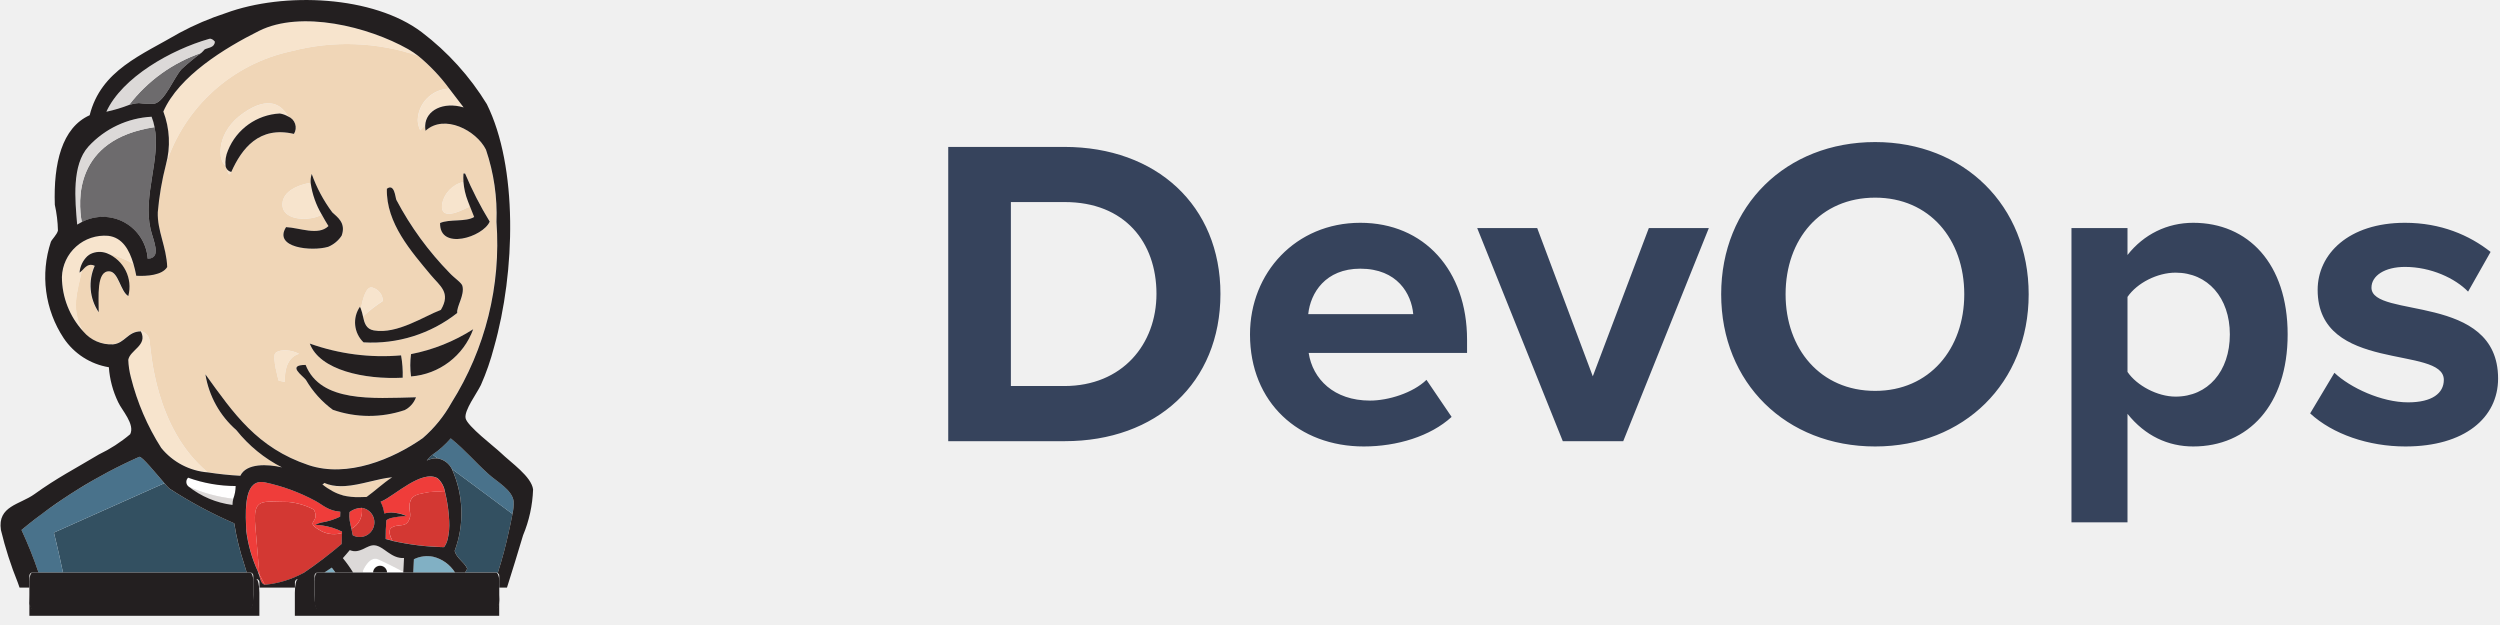
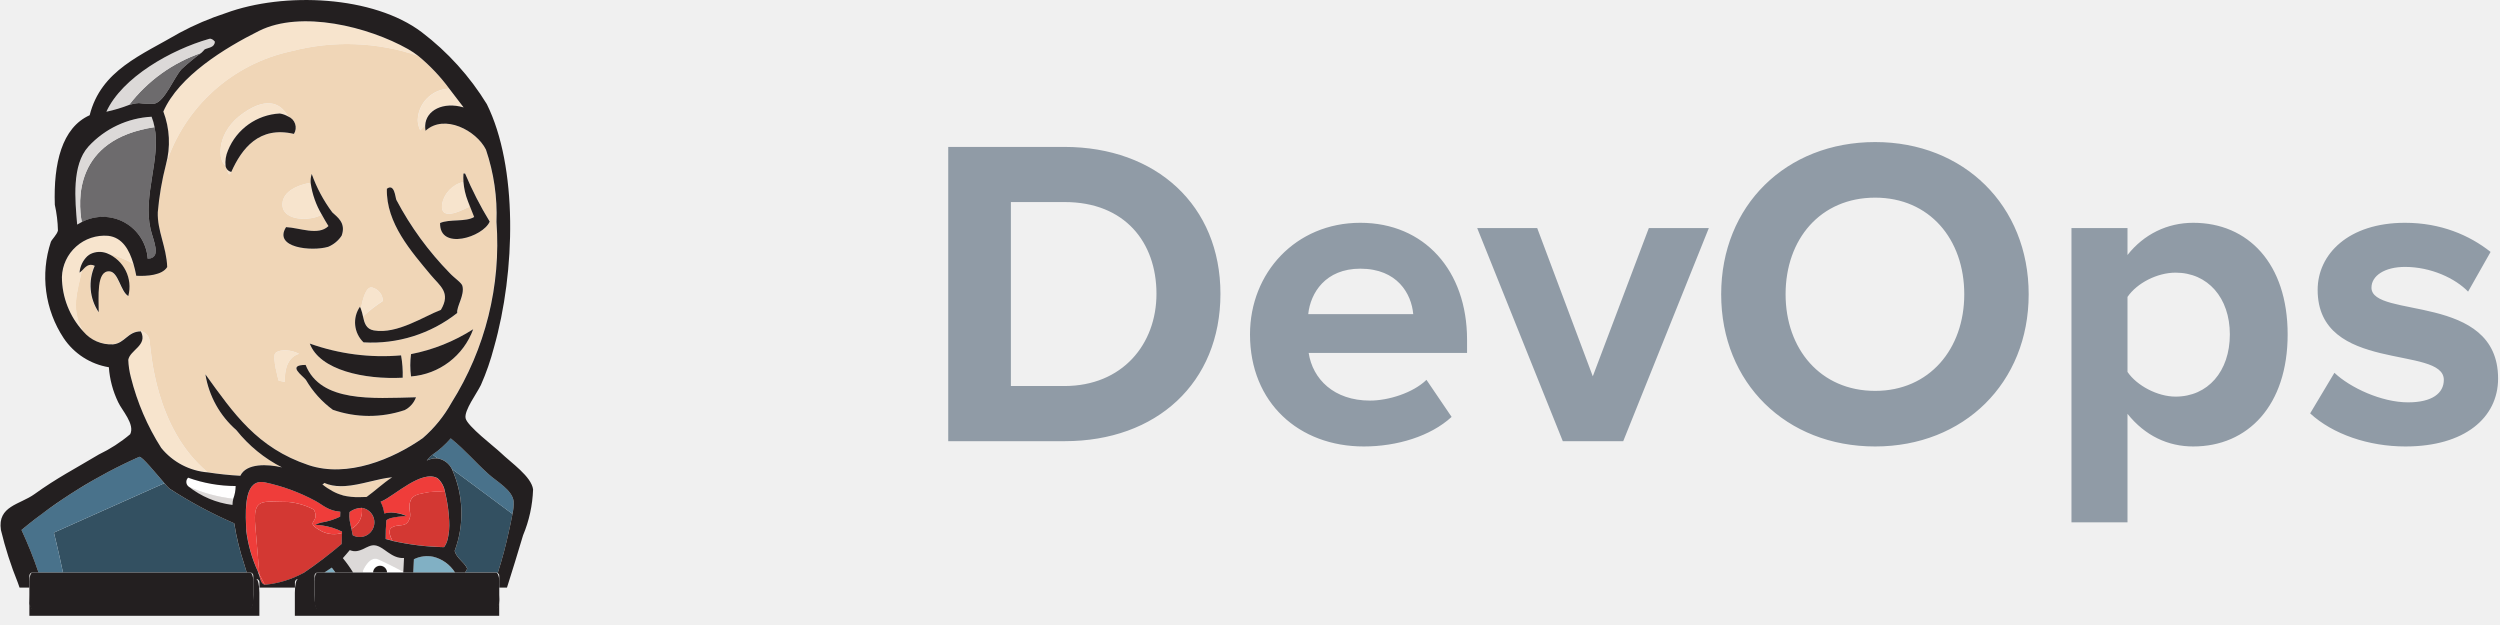
<svg xmlns="http://www.w3.org/2000/svg" width="68px" height="17px" viewBox="0 0 68 17" version="1.1">
  <g id="服务组件" stroke="none" stroke-width="1" fill="none" fill-rule="evenodd">
    <g transform="translate(-1091, -265)" fill-rule="nonzero" id="编组-4">
      <g transform="translate(1091, 265)">
-         <path d="M28.96,12 L25.792,12 L25.792,3.996 L28.948,3.996 C31.456,3.996 33.196,5.592 33.196,7.992 C33.196,10.416 31.456,12 28.96,12 Z M28.948,10.5 C30.532,10.5 31.456,9.36 31.456,7.992 C31.456,6.588 30.592,5.496 28.96,5.496 L27.496,5.496 L27.496,10.5 L28.948,10.5 Z M37.096,12.144 C35.332,12.144 34,10.956 34,9.096 C34,7.416 35.248,6.06 37,6.06 C38.74,6.06 39.904,7.356 39.904,9.24 L39.904,9.6 L35.596,9.6 C35.704,10.308 36.28,10.896 37.264,10.896 C37.756,10.896 38.428,10.692 38.8,10.332 L39.484,11.34 C38.908,11.868 37.996,12.144 37.096,12.144 Z M38.44,8.544 C38.392,7.992 38.008,7.308 37,7.308 C36.052,7.308 35.644,7.968 35.584,8.544 L38.44,8.544 Z M44.152,12 L42.508,12 L40.18,6.204 L41.812,6.204 L43.324,10.236 L44.848,6.204 L46.48,6.204 L44.152,12 Z M51.004,12.144 C48.58,12.144 46.816,10.416 46.816,8.004 C46.816,5.592 48.58,3.864 51.004,3.864 C53.416,3.864 55.18,5.592 55.18,8.004 C55.18,10.416 53.416,12.144 51.004,12.144 Z M51.004,10.632 C52.48,10.632 53.428,9.492 53.428,8.004 C53.428,6.504 52.48,5.376 51.004,5.376 C49.516,5.376 48.568,6.504 48.568,8.004 C48.568,9.492 49.516,10.632 51.004,10.632 Z M59.656,12.144 C58.972,12.144 58.348,11.856 57.868,11.256 L57.868,14.208 L56.344,14.208 L56.344,6.204 L57.868,6.204 L57.868,6.936 C58.312,6.372 58.948,6.06 59.656,6.06 C61.144,6.06 62.224,7.164 62.224,9.096 C62.224,11.028 61.144,12.144 59.656,12.144 Z M59.176,10.788 C60.052,10.788 60.652,10.104 60.652,9.096 C60.652,8.1 60.052,7.416 59.176,7.416 C58.684,7.416 58.132,7.692 57.868,8.076 L57.868,10.116 C58.12,10.488 58.684,10.788 59.176,10.788 Z M65.428,12.144 C64.42,12.144 63.448,11.808 62.836,11.244 L63.496,10.14 C63.928,10.548 64.78,10.944 65.5,10.944 C66.16,10.944 66.472,10.692 66.472,10.332 C66.472,9.384 63.04,10.164 63.04,7.884 C63.04,6.912 63.88,6.06 65.416,6.06 C66.388,6.06 67.168,6.396 67.744,6.852 L67.132,7.932 C66.784,7.572 66.124,7.26 65.416,7.26 C64.864,7.26 64.504,7.5 64.504,7.824 C64.504,8.676 67.948,7.956 67.948,10.296 C67.948,11.364 67.036,12.144 65.428,12.144 Z" id="DevOps" fill="#36435C" />
+         <path d="M28.96,12 L25.792,12 L25.792,3.996 L28.948,3.996 C31.456,3.996 33.196,5.592 33.196,7.992 C33.196,10.416 31.456,12 28.96,12 Z M28.948,10.5 C30.532,10.5 31.456,9.36 31.456,7.992 C31.456,6.588 30.592,5.496 28.96,5.496 L27.496,5.496 L27.496,10.5 L28.948,10.5 Z M37.096,12.144 C35.332,12.144 34,10.956 34,9.096 C34,7.416 35.248,6.06 37,6.06 C38.74,6.06 39.904,7.356 39.904,9.24 L39.904,9.6 L35.596,9.6 C35.704,10.308 36.28,10.896 37.264,10.896 C37.756,10.896 38.428,10.692 38.8,10.332 L39.484,11.34 C38.908,11.868 37.996,12.144 37.096,12.144 Z M38.44,8.544 C38.392,7.992 38.008,7.308 37,7.308 C36.052,7.308 35.644,7.968 35.584,8.544 L38.44,8.544 Z M44.152,12 L42.508,12 L40.18,6.204 L41.812,6.204 L43.324,10.236 L44.848,6.204 L46.48,6.204 L44.152,12 Z M51.004,12.144 C48.58,12.144 46.816,10.416 46.816,8.004 C46.816,5.592 48.58,3.864 51.004,3.864 C53.416,3.864 55.18,5.592 55.18,8.004 C55.18,10.416 53.416,12.144 51.004,12.144 Z M51.004,10.632 C52.48,10.632 53.428,9.492 53.428,8.004 C53.428,6.504 52.48,5.376 51.004,5.376 C49.516,5.376 48.568,6.504 48.568,8.004 C48.568,9.492 49.516,10.632 51.004,10.632 Z M59.656,12.144 C58.972,12.144 58.348,11.856 57.868,11.256 L57.868,14.208 L56.344,14.208 L56.344,6.204 L57.868,6.204 L57.868,6.936 C58.312,6.372 58.948,6.06 59.656,6.06 C61.144,6.06 62.224,7.164 62.224,9.096 C62.224,11.028 61.144,12.144 59.656,12.144 Z M59.176,10.788 C60.052,10.788 60.652,10.104 60.652,9.096 C60.652,8.1 60.052,7.416 59.176,7.416 C58.684,7.416 58.132,7.692 57.868,8.076 L57.868,10.116 C58.12,10.488 58.684,10.788 59.176,10.788 Z M65.428,12.144 C64.42,12.144 63.448,11.808 62.836,11.244 L63.496,10.14 C63.928,10.548 64.78,10.944 65.5,10.944 C66.16,10.944 66.472,10.692 66.472,10.332 C66.472,9.384 63.04,10.164 63.04,7.884 C63.04,6.912 63.88,6.06 65.416,6.06 C66.388,6.06 67.168,6.396 67.744,6.852 L67.132,7.932 C66.784,7.572 66.124,7.26 65.416,7.26 C64.864,7.26 64.504,7.5 64.504,7.824 C64.504,8.676 67.948,7.956 67.948,10.296 C67.948,11.364 67.036,12.144 65.428,12.144 Z" id="DevOps" fill="#909ba6" />
        <g id="file_type_jenkins" transform="translate(0, 0)">
          <path d="M2.371,7.007 C2.402,6.968 2.435,6.934 2.471,6.907 C2.434,6.931 2.401,6.965 2.371,7.007 L2.371,7.007 Z M4.07,9.277 C4.104,9.517 4.207,11.654 5.649,12.845 C5.942,12.89 6.237,12.921 6.533,12.937 C6.693,12.595 7.282,12.621 7.666,12.709 C7.185,12.463 6.761,12.117 6.424,11.694 C5.976,11.302 5.678,10.766 5.584,10.178 C6.353,11.245 6.989,12.176 8.388,12.647 C9.447,13.002 10.683,12.484 11.497,11.913 C11.81,11.641 12.074,11.317 12.276,10.954 C13.198,9.486 13.627,7.762 13.5,6.033 C13.526,5.366 13.429,4.699 13.215,4.066 C12.956,3.548 12.082,3.085 11.571,3.553 C11.562,3.506 11.559,3.459 11.562,3.412 C11.48,3.489 11.431,3.545 11.431,3.545 C11.388,3.458 11.364,3.363 11.361,3.267 C11.376,2.8 11.751,2.426 12.217,2.41 C11.974,2.079 11.69,1.779 11.373,1.518 C10.26,1.138 9.059,1.094 7.921,1.392 C6.316,1.737 5.016,2.911 4.511,4.474 C4.402,4.898 4.328,5.33 4.289,5.766 C4.272,6.27 4.527,6.71 4.546,7.259 C4.41,7.484 3.993,7.512 3.705,7.497 C3.684,7.388 3.658,7.28 3.627,7.174 C3.4,7.047 3.157,6.951 2.905,6.888 C3.363,7.076 3.61,7.574 3.481,8.052 C3.268,7.93 3.217,7.395 2.967,7.38 C2.61,7.358 2.675,8.074 2.677,8.493 C2.425,8.119 2.384,7.641 2.568,7.23 C2.406,7.15 2.315,7.264 2.226,7.354 C2.099,7.945 1.914,8.423 2.261,9.02 C2.462,9.254 2.761,9.38 3.068,9.363 C3.392,9.331 3.471,9.007 3.824,9.01 C3.958,9.031 4.06,9.142 4.07,9.277 L4.07,9.277 Z M7.751,10.388 L7.58,10.354 C7.58,10.354 7.401,9.726 7.487,9.608 C7.533,9.547 7.784,9.455 8.135,9.624 C8.133,9.625 7.716,9.694 7.751,10.388 L7.751,10.388 Z M11.008,11.154 C10.374,11.369 9.685,11.366 9.053,11.146 C8.755,10.928 8.506,10.65 8.32,10.331 C8.232,10.217 7.791,9.927 8.313,9.927 C8.723,10.954 10.129,10.835 11.314,10.807 C11.259,10.957 11.15,11.081 11.008,11.154 L11.008,11.154 Z M11.179,10.241 C11.152,10.039 11.152,9.835 11.179,9.634 C11.78,9.516 12.353,9.287 12.869,8.957 C12.607,9.68 11.945,10.181 11.179,10.239 L11.179,10.241 Z M12.752,5.633 C12.648,5.667 11.97,6.068 12.023,5.563 C12.077,5.259 12.308,5.017 12.609,4.948 C12.604,4.872 12.604,4.796 12.609,4.72 L12.654,4.72 C12.844,5.172 13.067,5.609 13.323,6.027 C13.142,6.448 11.953,6.82 11.972,6.065 C12.229,5.951 12.673,6.042 12.9,5.899 C12.847,5.752 12.786,5.613 12.729,5.467 L12.752,5.633 Z M9.792,8.344 C9.802,8.362 9.811,8.381 9.818,8.401 C9.87,8.112 9.966,7.773 10.131,7.823 C10.295,7.869 10.411,8.016 10.416,8.187 C10.224,8.311 10.043,8.452 9.875,8.608 C9.912,8.779 9.957,8.951 10.174,8.989 C10.805,9.097 11.54,8.603 11.994,8.431 C12.275,7.956 11.969,7.781 11.716,7.476 C11.197,6.848 10.5,6.074 10.525,5.135 C10.735,4.983 10.754,5.368 10.783,5.438 C11.169,6.168 11.658,6.838 12.235,7.428 C12.357,7.561 12.558,7.69 12.581,7.778 C12.645,8.036 12.413,8.344 12.44,8.514 C11.716,9.084 10.809,9.368 9.891,9.314 C9.624,9.058 9.582,8.647 9.791,8.342 L9.792,8.344 Z M10.909,9.669 C10.946,9.868 10.96,10.071 10.953,10.274 C9.919,10.326 8.697,10.07 8.426,9.344 C9.221,9.629 10.068,9.739 10.909,9.667 L10.909,9.669 Z M8.48,4.732 C8.613,5.106 8.801,5.458 9.038,5.776 C9.168,5.903 9.42,6.057 9.295,6.409 C9.207,6.546 9.079,6.652 8.929,6.714 C8.478,6.847 7.427,6.742 7.783,6.179 C8.155,6.197 8.657,6.421 8.936,6.151 C8.871,6.048 8.81,5.943 8.752,5.836 C8.466,6.017 7.682,6.025 7.682,5.563 C7.682,5.077 8.446,4.973 8.446,4.973 L8.452,4.986 C8.444,4.9 8.453,4.813 8.48,4.731 L8.48,4.732 Z M6.64,3.061 C7.322,2.596 7.667,2.861 7.839,3.168 C7.928,3.204 7.997,3.277 8.027,3.368 C8.058,3.459 8.046,3.559 7.995,3.641 C7.049,3.421 6.578,4.037 6.291,4.676 C6.217,4.81 6.213,4.715 6.171,4.599 C6.155,4.575 6.143,4.549 6.136,4.521 C6.122,4.496 6.105,4.473 6.084,4.452 C5.947,4.311 5.876,3.582 6.64,3.061 L6.64,3.061 Z" id="形状" fill="#F0D6B7" />
          <path d="M1.713,15.571 L6.71,15.571 C6.687,15.494 6.664,15.418 6.642,15.346 C6.521,14.984 6.43,14.612 6.37,14.234 C5.758,13.969 5.169,13.653 4.608,13.29 C4.559,13.244 4.513,13.195 4.471,13.143 L1.466,14.486 C1.466,14.486 1.574,14.916 1.713,15.571 Z" id="路径" fill="#335061" />
          <path d="M3.511,2.854 C3.598,2.827 3.687,2.81 3.778,2.804 C3.919,2.823 4.062,2.829 4.204,2.82 C4.486,2.75 4.725,2.118 4.938,1.882 C5.109,1.725 5.288,1.577 5.475,1.439 C4.696,1.707 4.013,2.2 3.511,2.854 L3.511,2.854 Z M2.224,6.042 C2.59,5.849 3.029,5.853 3.391,6.055 C3.754,6.256 3.99,6.626 4.019,7.04 C4.415,7.029 4.167,6.545 4.095,6.233 C3.885,5.315 4.373,4.327 4.205,3.458 C1.998,3.788 2.123,5.483 2.224,6.042 L2.224,6.042 Z" id="形状" fill="#6D6B6D" />
          <path d="M5.69,1.057 C4.651,1.351 3.32,2.106 2.893,3.039 C3.103,2.993 3.31,2.931 3.511,2.854 C4.013,2.2 4.696,1.707 5.475,1.439 C5.507,1.41 5.538,1.378 5.566,1.344 C5.675,1.291 5.837,1.295 5.844,1.13 C5.796,1.079 5.746,1.041 5.69,1.057 L5.69,1.057 Z M2.408,3.987 C1.951,4.492 2.045,5.438 2.101,6.111 C2.141,6.086 2.183,6.063 2.225,6.042 C2.123,5.484 2,3.788 4.207,3.458 C4.188,3.362 4.161,3.268 4.126,3.177 C3.469,3.212 2.853,3.503 2.408,3.987 L2.408,3.987 Z" id="形状" fill="#DCD9D8" />
          <path d="M4.07,9.277 C4.061,9.144 3.962,9.034 3.83,9.01 C4.022,9.391 3.536,9.511 3.488,9.783 C3.494,9.944 3.518,10.103 3.559,10.258 C3.728,10.939 4.007,11.588 4.384,12.179 C4.698,12.565 5.156,12.806 5.651,12.845 C4.207,11.654 4.104,9.517 4.07,9.277 L4.07,9.277 Z M10.413,8.184 C10.408,8.013 10.293,7.866 10.128,7.82 C9.963,7.773 9.867,8.109 9.815,8.398 C9.84,8.466 9.859,8.535 9.872,8.605 C10.04,8.449 10.221,8.308 10.413,8.184 Z M12.022,5.562 C11.97,6.066 12.65,5.666 12.752,5.631 L12.727,5.468 C12.663,5.301 12.622,5.126 12.608,4.947 C12.307,5.016 12.077,5.258 12.022,5.562 L12.022,5.562 Z M7.682,5.562 C7.682,6.024 8.464,6.016 8.751,5.835 C8.597,5.574 8.495,5.286 8.452,4.985 L8.446,4.972 C8.446,4.972 7.682,5.075 7.682,5.562 Z M2.232,7.355 C2.211,7.378 2.187,7.399 2.161,7.417 C2.175,7.247 2.25,7.089 2.372,6.971 C2.399,6.944 2.431,6.923 2.465,6.907 C2.605,6.839 2.767,6.832 2.911,6.888 C3.164,6.951 3.406,7.047 3.634,7.174 C3.523,6.795 3.334,6.453 2.944,6.41 C2.627,6.384 2.313,6.489 2.076,6.701 C1.838,6.913 1.698,7.212 1.688,7.53 C1.688,8.081 1.895,8.612 2.268,9.019 C1.919,8.424 2.106,7.946 2.232,7.355 L2.232,7.355 Z M7.925,1.394 C9.063,1.097 10.263,1.141 11.376,1.521 C11.288,1.452 11.194,1.389 11.097,1.333 C10.018,0.725 8.194,0.268 7.044,0.839 C6.119,1.3 4.868,2.064 4.441,3.031 C4.616,3.494 4.641,4 4.511,4.477 C5.017,2.914 6.318,1.739 7.925,1.394 L7.925,1.394 Z M11.363,3.269 C11.366,3.366 11.39,3.461 11.432,3.547 C11.432,3.547 11.482,3.49 11.564,3.415 C11.581,2.996 12.057,2.757 12.609,2.921 C12.482,2.757 12.354,2.585 12.221,2.413 C11.753,2.428 11.378,2.802 11.363,3.269 L11.363,3.269 Z M6.171,4.599 C6.213,4.714 6.217,4.811 6.291,4.677 C6.242,4.667 6.2,4.639 6.171,4.599 L6.171,4.599 Z" id="形状" fill="#F7E4CD" />
          <path d="M6.136,4.522 C6.12,4.374 6.142,4.225 6.202,4.089 C6.436,3.509 6.987,3.118 7.611,3.087 C7.692,3.1 7.769,3.128 7.84,3.169 C7.668,2.862 7.326,2.598 6.641,3.062 C5.877,3.583 5.946,4.312 6.086,4.451 C6.106,4.472 6.123,4.496 6.136,4.522 L6.136,4.522 Z" id="路径" fill="#F7E4CD" />
          <path d="M1.466,14.486 L4.471,13.143 C4.251,12.887 3.856,12.401 3.786,12.426 C2.633,12.938 1.555,13.608 0.584,14.415 C0.759,14.792 0.913,15.178 1.047,15.571 L1.713,15.571 C1.637,15.208 1.554,14.846 1.466,14.486 L1.466,14.486 Z" id="路径" fill="#49728B" />
          <path d="M13.538,15.587 C13.663,15.201 13.767,14.809 13.851,14.412 C13.872,14.309 13.912,14.141 13.94,13.98 L12.293,12.757 C12.61,13.46 12.637,14.26 12.367,14.983 C12.424,15.195 12.626,15.277 12.71,15.468 C12.69,15.502 12.671,15.536 12.653,15.57 L13.495,15.57 C13.511,15.571 13.526,15.577 13.538,15.587 L13.538,15.587 Z M12.078,14.883 C12.125,14.817 12.159,14.744 12.178,14.665 C12.159,14.744 12.125,14.817 12.078,14.883 L12.078,14.883 Z M11.607,12.527 C11.698,12.479 11.799,12.458 11.901,12.466 L11.765,12.365 C11.705,12.411 11.652,12.466 11.607,12.527 L11.607,12.527 Z" id="形状" fill="#335061" />
          <path d="M13.97,13.63 C13.928,13.323 13.513,13.096 13.301,12.907 C12.911,12.557 12.666,12.249 12.26,11.922 C12.116,12.091 11.949,12.24 11.764,12.365 L11.9,12.466 C12.07,12.494 12.216,12.602 12.292,12.757 L13.938,13.98 C13.964,13.865 13.975,13.748 13.97,13.63 Z" id="路径" fill="#49728B" />
          <path d="M9.869,15.526 C9.87,15.54 9.872,15.555 9.875,15.569 L10.148,15.569 C10.148,15.464 10.233,15.379 10.338,15.379 C10.443,15.379 10.528,15.464 10.528,15.569 L10.97,15.569 L10.97,15.552 C10.745,15.432 10.517,15.319 10.285,15.213 C10.043,15.112 9.869,15.526 9.869,15.526 L9.869,15.526 Z" id="路径" fill="#FFFFFF" />
          <path d="M9.869,15.526 C9.869,15.526 10.041,15.109 10.286,15.213 C10.47,15.292 10.812,15.469 10.971,15.551 C10.977,15.426 10.982,15.3 10.99,15.174 C10.638,15.197 10.442,14.855 10.195,14.829 C9.979,14.806 9.795,15.077 9.516,14.96 C9.451,15.031 9.393,15.108 9.327,15.177 C9.429,15.301 9.522,15.432 9.606,15.568 L9.878,15.568 C9.874,15.554 9.871,15.54 9.869,15.526 L9.869,15.526 Z" id="路径" fill="#DCD9D8" />
          <path d="M6.41,13.225 C5.968,13.223 5.53,13.146 5.115,12.996 C5.082,13.028 5.064,13.073 5.066,13.119 C5.068,13.165 5.089,13.208 5.124,13.237 C5.513,13.405 5.925,13.516 6.346,13.567 C6.387,13.457 6.409,13.342 6.41,13.225 L6.41,13.225 Z" id="路径" fill="#FFFFFF" />
          <path d="M6.322,13.738 C6.323,13.681 6.331,13.623 6.345,13.567 C5.924,13.517 5.513,13.406 5.124,13.237 C5.47,13.51 5.884,13.684 6.322,13.738 L6.322,13.738 Z" id="路径" fill="#DCD9D8" />
          <path d="M12.176,14.665 C12.214,14.503 12.228,14.335 12.218,14.169 C12.206,13.903 12.167,13.64 12.103,13.382 C11.911,13.359 11.717,13.368 11.528,13.41 C11.356,13.445 11.18,13.48 11.146,13.688 C11.111,13.896 11.215,14.001 11.111,14.174 C11.006,14.348 10.833,14.244 10.659,14.346 C10.541,14.416 10.616,14.6 10.676,14.71 C11.137,14.815 11.607,14.872 12.08,14.881 C12.125,14.816 12.158,14.743 12.176,14.665 L12.176,14.665 Z M7.01,15.536 L7.063,15.609 C7.078,15.632 7.095,15.663 7.11,15.689 L7.1,15.622 L7.01,15.536 Z" id="形状" fill="#D33833" />
          <path d="M9.293,14.798 L9.305,14.497 C9.124,14.553 8.928,14.538 8.758,14.455 C8.223,14.163 8.729,14.249 8.539,13.862 C8.323,13.747 8.085,13.676 7.841,13.654 C7.14,13.654 6.87,13.513 6.946,14.321 C6.985,14.755 7.021,15.188 7.055,15.623 C7.112,15.73 7.163,15.826 7.204,15.908 C7.571,15.872 7.927,15.764 8.251,15.589 C8.612,15.344 8.961,15.08 9.293,14.798 L9.293,14.798 Z M9.558,14.384 C9.57,14.435 9.583,14.492 9.595,14.561 C9.736,14.636 9.908,14.621 10.033,14.521 C10.158,14.422 10.211,14.258 10.169,14.104 C10.127,13.949 9.997,13.835 9.839,13.813 C9.878,14.044 9.765,14.274 9.558,14.384 Z" id="形状" fill="#D33833" />
          <path d="M10.658,14.348 C10.829,14.244 11.005,14.348 11.109,14.177 C11.213,14.006 11.109,13.899 11.144,13.69 C11.179,13.482 11.352,13.447 11.526,13.412 C11.715,13.371 11.91,13.361 12.102,13.384 C12.079,13.242 12.009,13.11 11.903,13.012 C11.477,12.763 10.73,13.483 10.382,13.636 L10.349,13.649 C10.401,13.749 10.435,13.857 10.449,13.968 C10.526,13.949 10.605,13.941 10.685,13.944 C10.737,13.946 10.79,13.952 10.842,13.963 C10.868,13.968 10.893,13.974 10.918,13.981 C10.966,13.994 11.012,14.012 11.057,14.033 C10.911,14.039 10.767,14.058 10.625,14.091 C10.584,14.102 10.545,14.121 10.51,14.145 C10.495,14.316 10.488,14.487 10.49,14.658 C10.551,14.676 10.612,14.692 10.674,14.706 C10.614,14.602 10.54,14.419 10.658,14.348 L10.658,14.348 Z M7.061,15.688 C7.09,15.793 7.115,15.887 7.205,15.908 C7.164,15.826 7.112,15.729 7.055,15.623 L7.061,15.688 Z M6.946,14.321 C6.872,13.512 7.14,13.653 7.841,13.653 C8.085,13.676 8.323,13.746 8.539,13.862 C8.729,14.249 8.223,14.162 8.758,14.454 C8.928,14.537 9.124,14.552 9.305,14.496 L9.305,14.46 C9.141,14.378 8.965,14.322 8.783,14.295 C8.712,14.284 8.642,14.277 8.571,14.274 C8.624,14.249 8.68,14.228 8.737,14.214 C8.916,14.186 9.09,14.132 9.254,14.053 C9.254,14.008 9.258,13.963 9.259,13.919 C9.221,13.916 9.183,13.911 9.145,13.903 C9.111,13.897 9.077,13.889 9.044,13.878 C8.986,13.86 8.93,13.836 8.876,13.806 C8.775,13.749 8.687,13.682 8.577,13.622 C8.145,13.39 7.682,13.221 7.202,13.119 C6.676,13.019 6.672,13.75 6.694,14.289 C6.694,14.346 6.699,14.398 6.702,14.448 C6.75,14.824 6.855,15.189 7.012,15.533 L7.057,15.619 C7.021,15.188 6.985,14.754 6.946,14.321 L6.946,14.321 Z M9.84,13.813 C9.72,13.816 9.604,13.856 9.508,13.927 C9.499,14.006 9.501,14.085 9.512,14.162 C9.518,14.208 9.528,14.251 9.539,14.298 L9.557,14.373 L9.557,14.383 C9.764,14.274 9.878,14.044 9.84,13.813 L9.84,13.813 Z" id="形状" fill="#EF3D3A" />
          <path d="M6.202,4.089 C6.142,4.225 6.12,4.374 6.136,4.522 C6.143,4.55 6.155,4.576 6.171,4.599 C6.2,4.639 6.243,4.667 6.291,4.677 C6.577,4.038 7.049,3.421 7.995,3.642 C8.046,3.56 8.058,3.46 8.027,3.369 C7.997,3.277 7.928,3.204 7.839,3.169 C7.768,3.128 7.691,3.1 7.61,3.087 C6.986,3.119 6.436,3.51 6.202,4.089 L6.202,4.089 Z M11.97,6.066 C11.952,6.822 13.139,6.449 13.32,6.028 C13.065,5.61 12.841,5.173 12.651,4.721 L12.606,4.721 C12.601,4.797 12.601,4.873 12.606,4.949 C12.621,5.128 12.661,5.303 12.726,5.47 C12.78,5.617 12.843,5.756 12.897,5.902 C12.67,6.043 12.226,5.953 11.97,6.066 L11.97,6.066 Z M8.934,6.149 C8.656,6.42 8.154,6.195 7.781,6.178 C7.426,6.74 8.477,6.846 8.928,6.713 C9.078,6.65 9.206,6.544 9.294,6.408 C9.419,6.056 9.167,5.901 9.037,5.775 C8.8,5.457 8.612,5.105 8.479,4.731 C8.452,4.813 8.443,4.899 8.451,4.985 C8.494,5.285 8.596,5.574 8.751,5.835 C8.816,5.954 8.88,6.062 8.934,6.149 L8.934,6.149 Z M9.888,9.312 C10.807,9.367 11.714,9.083 12.437,8.513 C12.411,8.342 12.643,8.034 12.578,7.777 C12.556,7.689 12.355,7.56 12.232,7.427 C11.655,6.837 11.166,6.167 10.781,5.437 C10.751,5.367 10.732,4.98 10.523,5.134 C10.498,6.072 11.194,6.847 11.714,7.475 C11.967,7.78 12.273,7.955 11.992,8.429 C11.535,8.601 10.803,9.097 10.171,8.988 C9.955,8.951 9.91,8.78 9.873,8.607 C9.859,8.536 9.84,8.467 9.816,8.4 C9.808,8.38 9.8,8.361 9.79,8.343 C9.581,8.647 9.623,9.057 9.888,9.312 L9.888,9.312 Z M2.465,6.907 C2.432,6.924 2.402,6.945 2.374,6.97 C2.252,7.088 2.177,7.246 2.163,7.416 C2.189,7.398 2.213,7.377 2.235,7.354 C2.322,7.264 2.413,7.15 2.577,7.23 C2.393,7.641 2.434,8.119 2.685,8.493 C2.685,8.074 2.619,7.359 2.976,7.38 C3.226,7.395 3.277,7.93 3.49,8.052 C3.617,7.573 3.368,7.075 2.909,6.889 C2.765,6.834 2.604,6.84 2.465,6.907 L2.465,6.907 Z M11.18,9.632 C11.153,9.833 11.153,10.038 11.18,10.239 C11.947,10.181 12.609,9.678 12.871,8.955 C12.355,9.285 11.781,9.515 11.18,9.632 L11.18,9.632 Z M10.953,10.274 C10.96,10.07 10.945,9.866 10.909,9.666 C10.068,9.739 9.221,9.629 8.426,9.345 C8.697,10.071 9.919,10.327 10.953,10.274 Z M8.313,9.926 C7.791,9.926 8.232,10.217 8.32,10.331 C8.506,10.65 8.755,10.928 9.053,11.146 C9.686,11.366 10.374,11.369 11.009,11.154 C11.151,11.081 11.26,10.957 11.315,10.806 C10.129,10.835 8.723,10.953 8.313,9.926 L8.313,9.926 Z" id="形状" fill="#231F20" />
          <path d="M12.374,15.571 C12.239,15.356 12.026,15.202 11.779,15.141 C11.602,15.106 11.418,15.13 11.255,15.21 C11.251,15.324 11.245,15.447 11.238,15.571 L12.374,15.571 Z" id="路径" fill="#81B0C4" />
          <path d="M10.668,12.985 C10.276,13.02 9.816,13.198 9.383,13.224 C9.343,13.224 9.304,13.228 9.265,13.228 C9.226,13.228 9.187,13.228 9.151,13.222 C9.075,13.215 9,13.201 8.927,13.178 C8.89,13.167 8.855,13.154 8.82,13.138 C8.82,13.168 8.779,13.157 8.773,13.182 C8.859,13.251 8.952,13.313 9.05,13.366 C9.136,13.412 9.227,13.449 9.321,13.474 C9.473,13.512 9.63,13.529 9.787,13.525 C9.844,13.525 9.908,13.525 9.973,13.52 C10.21,13.347 10.42,13.146 10.668,12.985 L10.668,12.985 Z" id="路径" fill="#F0D6B7" />
          <path d="M9.021,15.439 L8.821,15.572 L9.122,15.572 C9.089,15.526 9.055,15.482 9.021,15.439 L9.021,15.439 Z" id="路径" fill="#81B0C4" />
          <path d="M0.799,15.85 L0.799,15.659 C0.799,15.611 0.838,15.572 0.886,15.572 L1.048,15.572 C0.915,15.178 0.76,14.792 0.585,14.415 C1.556,13.608 2.634,12.939 3.788,12.426 C3.855,12.399 4.251,12.888 4.473,13.144 C4.515,13.196 4.56,13.245 4.61,13.29 C5.17,13.654 5.759,13.97 6.372,14.235 C6.431,14.612 6.522,14.984 6.643,15.347 C6.666,15.419 6.688,15.495 6.711,15.572 L6.803,15.572 C6.851,15.572 6.89,15.611 6.89,15.659 L6.89,15.749 L6.97,15.749 C6.993,15.749 7.015,15.758 7.032,15.775 C7.048,15.791 7.057,15.813 7.057,15.837 L7.057,15.982 L8.022,15.982 L8.022,15.837 C8.022,15.788 8.061,15.749 8.11,15.749 L8.555,15.749 L8.555,15.659 C8.555,15.611 8.594,15.572 8.642,15.572 L8.823,15.572 L9.024,15.439 C9.058,15.482 9.091,15.526 9.124,15.572 L9.605,15.572 C9.521,15.435 9.428,15.305 9.326,15.181 C9.392,15.111 9.45,15.035 9.514,14.963 C9.795,15.081 9.978,14.809 10.194,14.833 C10.441,14.859 10.637,15.2 10.989,15.178 C10.981,15.303 10.976,15.429 10.97,15.555 L10.97,15.572 L11.24,15.572 C11.247,15.448 11.254,15.327 11.258,15.211 C11.42,15.131 11.605,15.107 11.782,15.143 C12.029,15.203 12.242,15.357 12.377,15.572 L12.651,15.572 C12.671,15.538 12.691,15.504 12.709,15.47 C12.627,15.279 12.426,15.198 12.366,14.985 C12.636,14.262 12.609,13.462 12.292,12.759 C12.216,12.604 12.07,12.496 11.9,12.468 C11.799,12.46 11.697,12.481 11.607,12.528 C11.652,12.468 11.704,12.413 11.764,12.367 C11.948,12.242 12.115,12.093 12.26,11.924 C12.666,12.251 12.911,12.559 13.301,12.908 C13.512,13.098 13.929,13.325 13.97,13.631 C13.975,13.749 13.965,13.867 13.939,13.982 C13.91,14.142 13.871,14.31 13.85,14.413 C13.766,14.809 13.662,15.201 13.538,15.587 C13.564,15.602 13.579,15.629 13.58,15.659 L13.58,15.982 L13.79,15.982 C13.937,15.521 14.081,15.049 14.227,14.561 C14.393,14.165 14.485,13.742 14.5,13.313 C14.455,12.961 13.906,12.591 13.617,12.312 C13.456,12.157 12.707,11.589 12.664,11.376 C12.621,11.163 12.969,10.703 13.081,10.471 C13.227,10.141 13.345,9.799 13.436,9.45 C14.025,7.38 14.085,4.535 13.242,2.833 C12.779,2.077 12.179,1.414 11.473,0.877 C10.16,-0.118 7.727,-0.228 6.142,0.356 C5.709,0.497 5.288,0.676 4.886,0.892 C3.849,1.5 2.747,1.908 2.439,3.134 C1.681,3.476 1.453,4.446 1.491,5.57 C1.542,5.8 1.571,6.034 1.576,6.27 C1.555,6.375 1.413,6.509 1.384,6.577 C1.092,7.458 1.22,8.424 1.732,9.198 C2.015,9.62 2.459,9.906 2.961,9.989 C2.984,10.32 3.071,10.644 3.216,10.943 C3.313,11.156 3.675,11.539 3.542,11.81 C3.282,12.03 2.995,12.215 2.688,12.362 C2.027,12.758 1.547,13.001 0.938,13.44 C0.543,13.726 -0.074,13.761 0.025,14.416 C0.143,14.905 0.297,15.385 0.486,15.851 C0.5,15.895 0.516,15.939 0.532,15.983 L0.8,15.983 L0.799,15.85 Z M5.566,1.344 C5.538,1.378 5.507,1.41 5.475,1.439 C5.288,1.577 5.109,1.725 4.938,1.882 C4.725,2.118 4.487,2.75 4.204,2.82 C4.062,2.829 3.919,2.823 3.778,2.804 C3.687,2.81 3.598,2.827 3.511,2.854 C3.31,2.932 3.103,2.994 2.893,3.039 C3.32,2.106 4.651,1.352 5.69,1.057 C5.747,1.041 5.797,1.08 5.844,1.131 C5.838,1.295 5.675,1.291 5.566,1.344 L5.566,1.344 Z M4.204,3.456 C4.376,4.324 3.884,5.313 4.095,6.231 C4.166,6.542 4.414,7.026 4.018,7.037 C3.989,6.624 3.753,6.253 3.391,6.052 C3.029,5.851 2.589,5.847 2.223,6.04 C2.18,6.061 2.139,6.084 2.099,6.109 C2.042,5.436 1.947,4.49 2.406,3.985 C2.851,3.501 3.467,3.21 4.123,3.175 C4.159,3.267 4.186,3.362 4.204,3.458 L4.204,3.456 Z M2.268,9.019 C1.895,8.614 1.686,8.085 1.684,7.534 C1.694,7.216 1.834,6.917 2.072,6.705 C2.309,6.493 2.623,6.388 2.94,6.414 C3.33,6.457 3.519,6.799 3.63,7.178 C3.66,7.284 3.687,7.394 3.707,7.501 C3.995,7.516 4.412,7.488 4.548,7.263 C4.529,6.714 4.274,6.274 4.292,5.77 C4.33,5.334 4.404,4.902 4.513,4.478 C4.643,4.001 4.618,3.495 4.443,3.033 C4.869,2.065 6.12,1.302 7.046,0.84 C8.192,0.269 10.018,0.726 11.098,1.335 C11.196,1.39 11.289,1.453 11.378,1.522 C11.695,1.783 11.979,2.083 12.222,2.414 C12.356,2.586 12.484,2.757 12.611,2.922 C12.059,2.758 11.584,2.997 11.565,3.416 C11.563,3.463 11.566,3.51 11.574,3.557 C12.088,3.088 12.96,3.551 13.218,4.07 C13.433,4.703 13.53,5.37 13.504,6.037 C13.631,7.766 13.202,9.49 12.279,10.958 C12.077,11.321 11.814,11.645 11.5,11.917 C10.687,12.488 9.45,13.006 8.392,12.651 C6.993,12.181 6.357,11.249 5.587,10.182 C5.682,10.77 5.979,11.306 6.428,11.698 C6.765,12.121 7.188,12.467 7.67,12.713 C7.285,12.622 6.699,12.594 6.537,12.941 C6.24,12.925 5.945,12.894 5.652,12.849 C5.157,12.81 4.699,12.569 4.385,12.183 C4.008,11.592 3.73,10.943 3.56,10.262 C3.519,10.107 3.495,9.948 3.489,9.787 C3.539,9.515 4.025,9.395 3.832,9.014 C3.479,9.011 3.399,9.335 3.076,9.367 C2.767,9.383 2.468,9.255 2.268,9.019 Z M9.557,14.373 L9.539,14.298 C9.528,14.253 9.519,14.208 9.512,14.162 C9.501,14.084 9.499,14.005 9.508,13.927 C9.604,13.855 9.72,13.815 9.84,13.813 C9.998,13.835 10.128,13.949 10.17,14.103 C10.212,14.257 10.158,14.421 10.033,14.521 C9.908,14.62 9.736,14.636 9.595,14.56 C9.585,14.501 9.573,14.442 9.559,14.383 L9.557,14.373 Z M5.115,12.992 C5.53,13.142 5.968,13.219 6.41,13.22 C6.409,13.337 6.387,13.453 6.346,13.563 C6.331,13.618 6.323,13.676 6.323,13.734 C5.884,13.679 5.47,13.504 5.124,13.23 C5.09,13.201 5.07,13.159 5.068,13.114 C5.066,13.07 5.083,13.026 5.115,12.995 L5.115,12.992 Z M9.32,13.471 C9.225,13.445 9.135,13.409 9.049,13.362 C8.951,13.309 8.858,13.248 8.772,13.178 C8.778,13.154 8.817,13.165 8.819,13.135 C8.854,13.151 8.889,13.164 8.926,13.175 C8.999,13.197 9.074,13.212 9.15,13.218 C9.227,13.225 9.304,13.226 9.381,13.221 C9.815,13.194 10.275,13.016 10.667,12.982 C10.42,13.143 10.21,13.345 9.972,13.517 C9.909,13.52 9.847,13.522 9.785,13.522 C9.628,13.527 9.472,13.511 9.32,13.474 L9.32,13.471 Z M8.251,15.586 C7.927,15.761 7.572,15.87 7.205,15.905 C7.115,15.884 7.091,15.791 7.061,15.685 C7.046,15.634 7.029,15.583 7.01,15.533 C6.852,15.189 6.748,14.824 6.699,14.448 C6.699,14.398 6.694,14.345 6.692,14.289 C6.67,13.75 6.674,13.019 7.2,13.119 C7.679,13.221 8.142,13.39 8.574,13.622 C8.685,13.682 8.772,13.75 8.874,13.806 C8.927,13.836 8.984,13.86 9.042,13.878 C9.075,13.889 9.109,13.897 9.143,13.903 C9.181,13.911 9.219,13.916 9.257,13.919 C9.257,13.963 9.254,14.008 9.252,14.053 C9.088,14.132 8.914,14.186 8.735,14.214 C8.677,14.228 8.622,14.249 8.569,14.274 C8.639,14.277 8.71,14.284 8.78,14.295 C8.962,14.322 9.139,14.378 9.303,14.46 L9.303,14.496 L9.291,14.797 C8.959,15.08 8.612,15.344 8.251,15.589 L8.251,15.586 Z M10.674,14.709 C10.612,14.694 10.551,14.678 10.49,14.661 C10.488,14.49 10.495,14.318 10.51,14.148 C10.545,14.124 10.584,14.105 10.625,14.093 C10.767,14.061 10.911,14.042 11.057,14.036 C11.012,14.015 10.966,13.997 10.918,13.984 C10.893,13.977 10.868,13.971 10.842,13.966 C10.79,13.954 10.738,13.947 10.685,13.944 C10.606,13.94 10.528,13.948 10.452,13.966 C10.438,13.854 10.404,13.747 10.352,13.647 L10.385,13.634 C10.732,13.481 11.48,12.761 11.906,13.01 C12.012,13.108 12.082,13.239 12.105,13.382 C12.169,13.64 12.207,13.903 12.219,14.169 C12.229,14.335 12.215,14.503 12.177,14.665 C12.159,14.744 12.126,14.817 12.079,14.883 C11.606,14.874 11.135,14.816 10.674,14.712 L10.674,14.709 Z" id="形状" fill="#231F20" />
          <path d="M8.133,9.625 C7.781,9.453 7.53,9.548 7.485,9.609 C7.398,9.723 7.578,10.354 7.578,10.354 L7.749,10.389 C7.716,9.694 8.133,9.625 8.133,9.625 L8.133,9.625 Z" id="路径" fill="#F7E4CD" />
          <path d="M10.338,15.389 C10.236,15.389 10.153,15.469 10.148,15.571 L10.528,15.571 C10.524,15.469 10.44,15.389 10.338,15.389 Z" id="路径" fill="#1D1919" />
          <path d="M7.055,16.124 C7.055,15.917 7.016,15.749 6.968,15.749 L6.889,15.749 L6.889,16.183 C6.889,16.39 6.85,16.558 6.801,16.558 L0.886,16.558 C0.838,16.558 0.799,16.39 0.799,16.183 L0.799,16.749 L7.055,16.749 L7.055,16.124 Z M13.492,16.558 L8.64,16.558 C8.592,16.558 8.553,16.39 8.553,16.183 L8.553,15.749 L8.107,15.749 C8.059,15.749 8.02,15.917 8.02,16.124 L8.02,16.749 L13.578,16.749 L13.578,16.183 C13.578,16.388 13.539,16.555 13.492,16.558 L13.492,16.558 Z" id="形状" fill="#231F20" />
          <path d="M0.886,16.572 L6.803,16.572 C6.851,16.572 6.89,16.465 6.89,16.333 L6.89,15.81 C6.89,15.679 6.851,15.572 6.803,15.572 L0.886,15.572 C0.838,15.572 0.799,15.679 0.799,15.81 L0.799,16.333 C0.799,16.465 0.838,16.572 0.886,16.572 L0.886,16.572 Z M8.553,16.333 C8.553,16.465 8.592,16.572 8.64,16.572 L13.492,16.572 C13.54,16.572 13.58,16.465 13.58,16.333 L13.58,15.81 C13.579,15.729 13.564,15.654 13.538,15.612 C13.525,15.587 13.509,15.573 13.492,15.572 L8.64,15.572 C8.592,15.572 8.553,15.679 8.553,15.81 L8.553,16.333 Z" id="形状" fill="#231F20" />
        </g>
      </g>
    </g>
  </g>
</svg>
